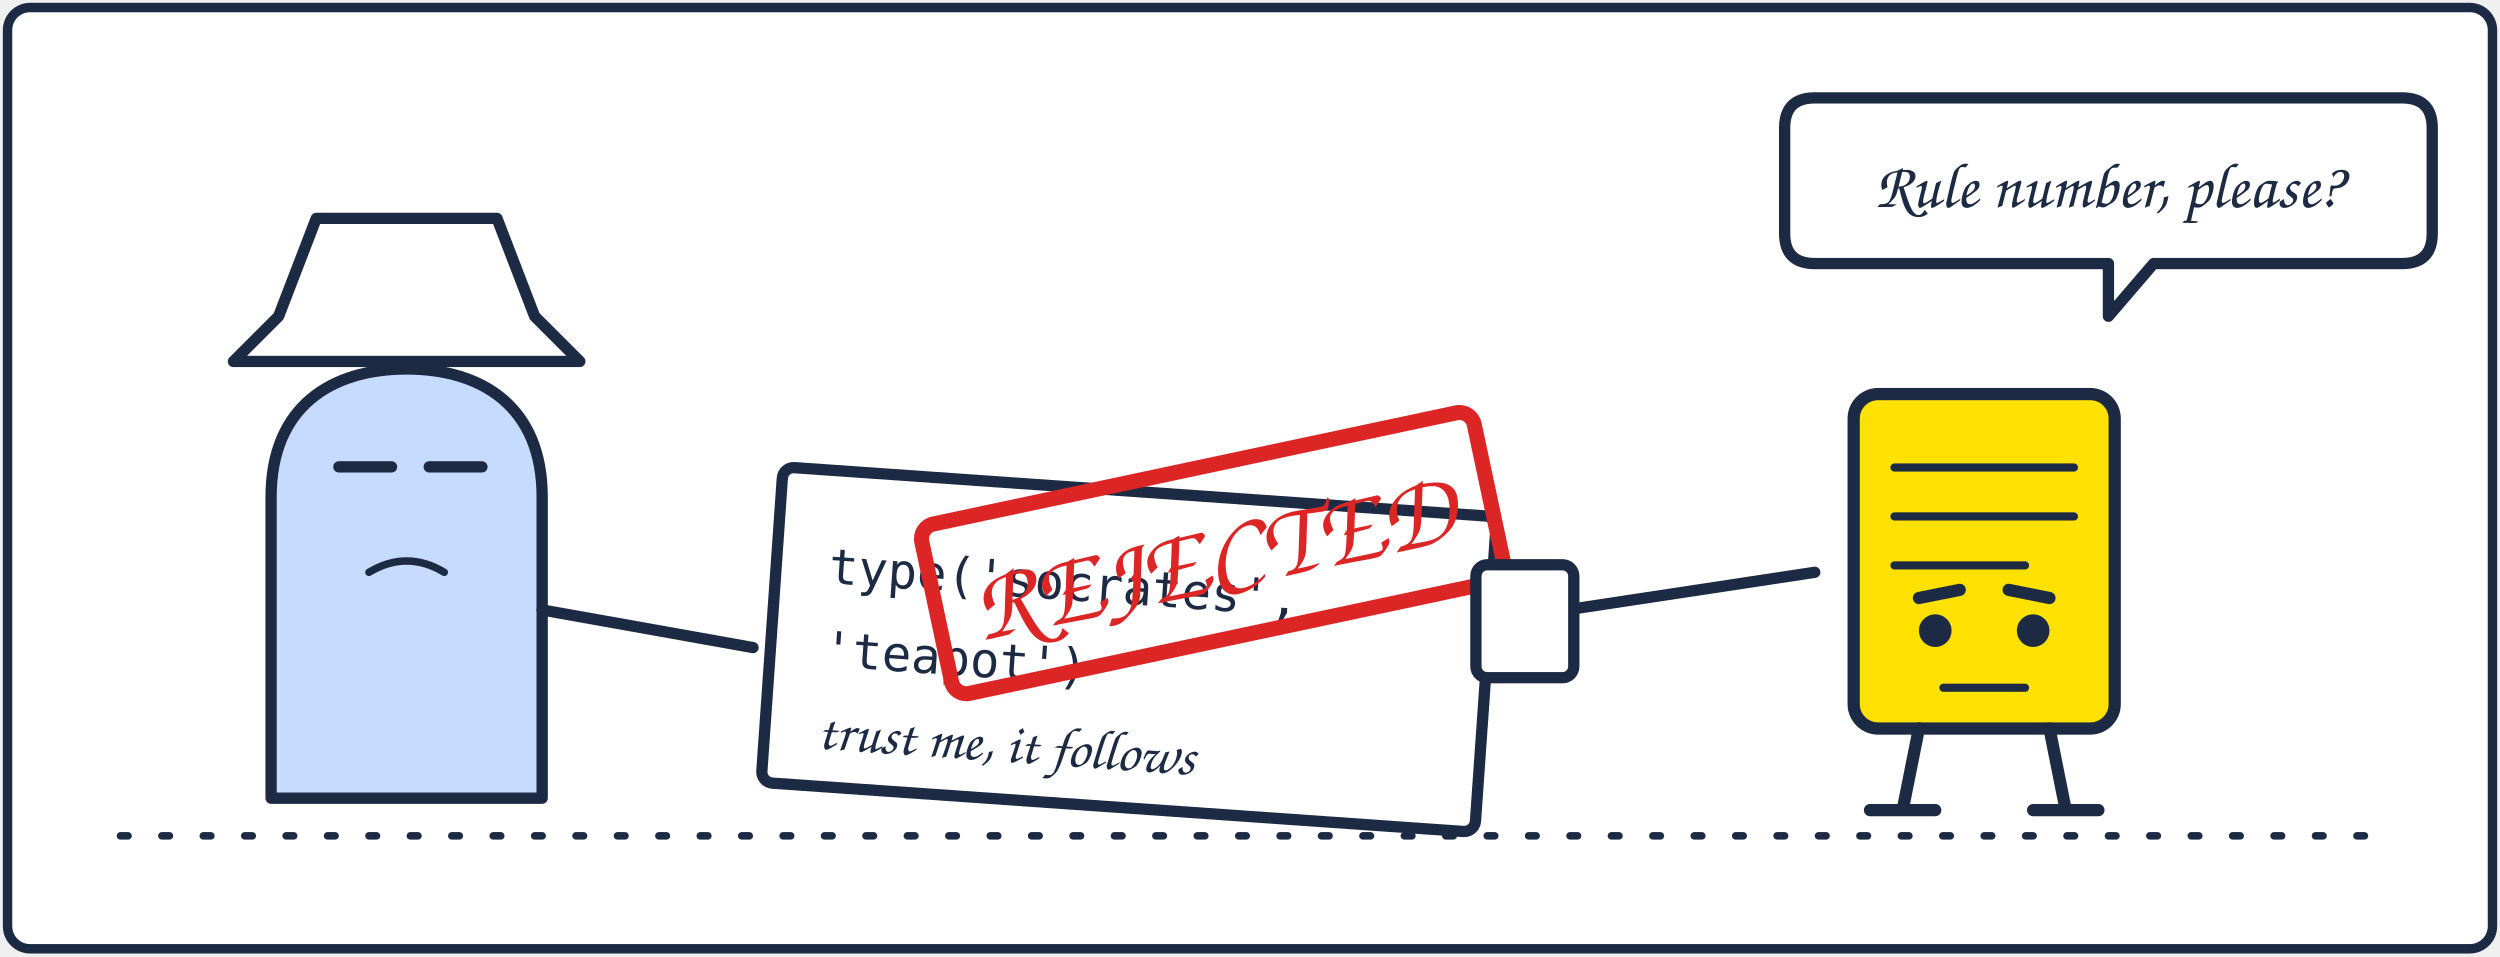
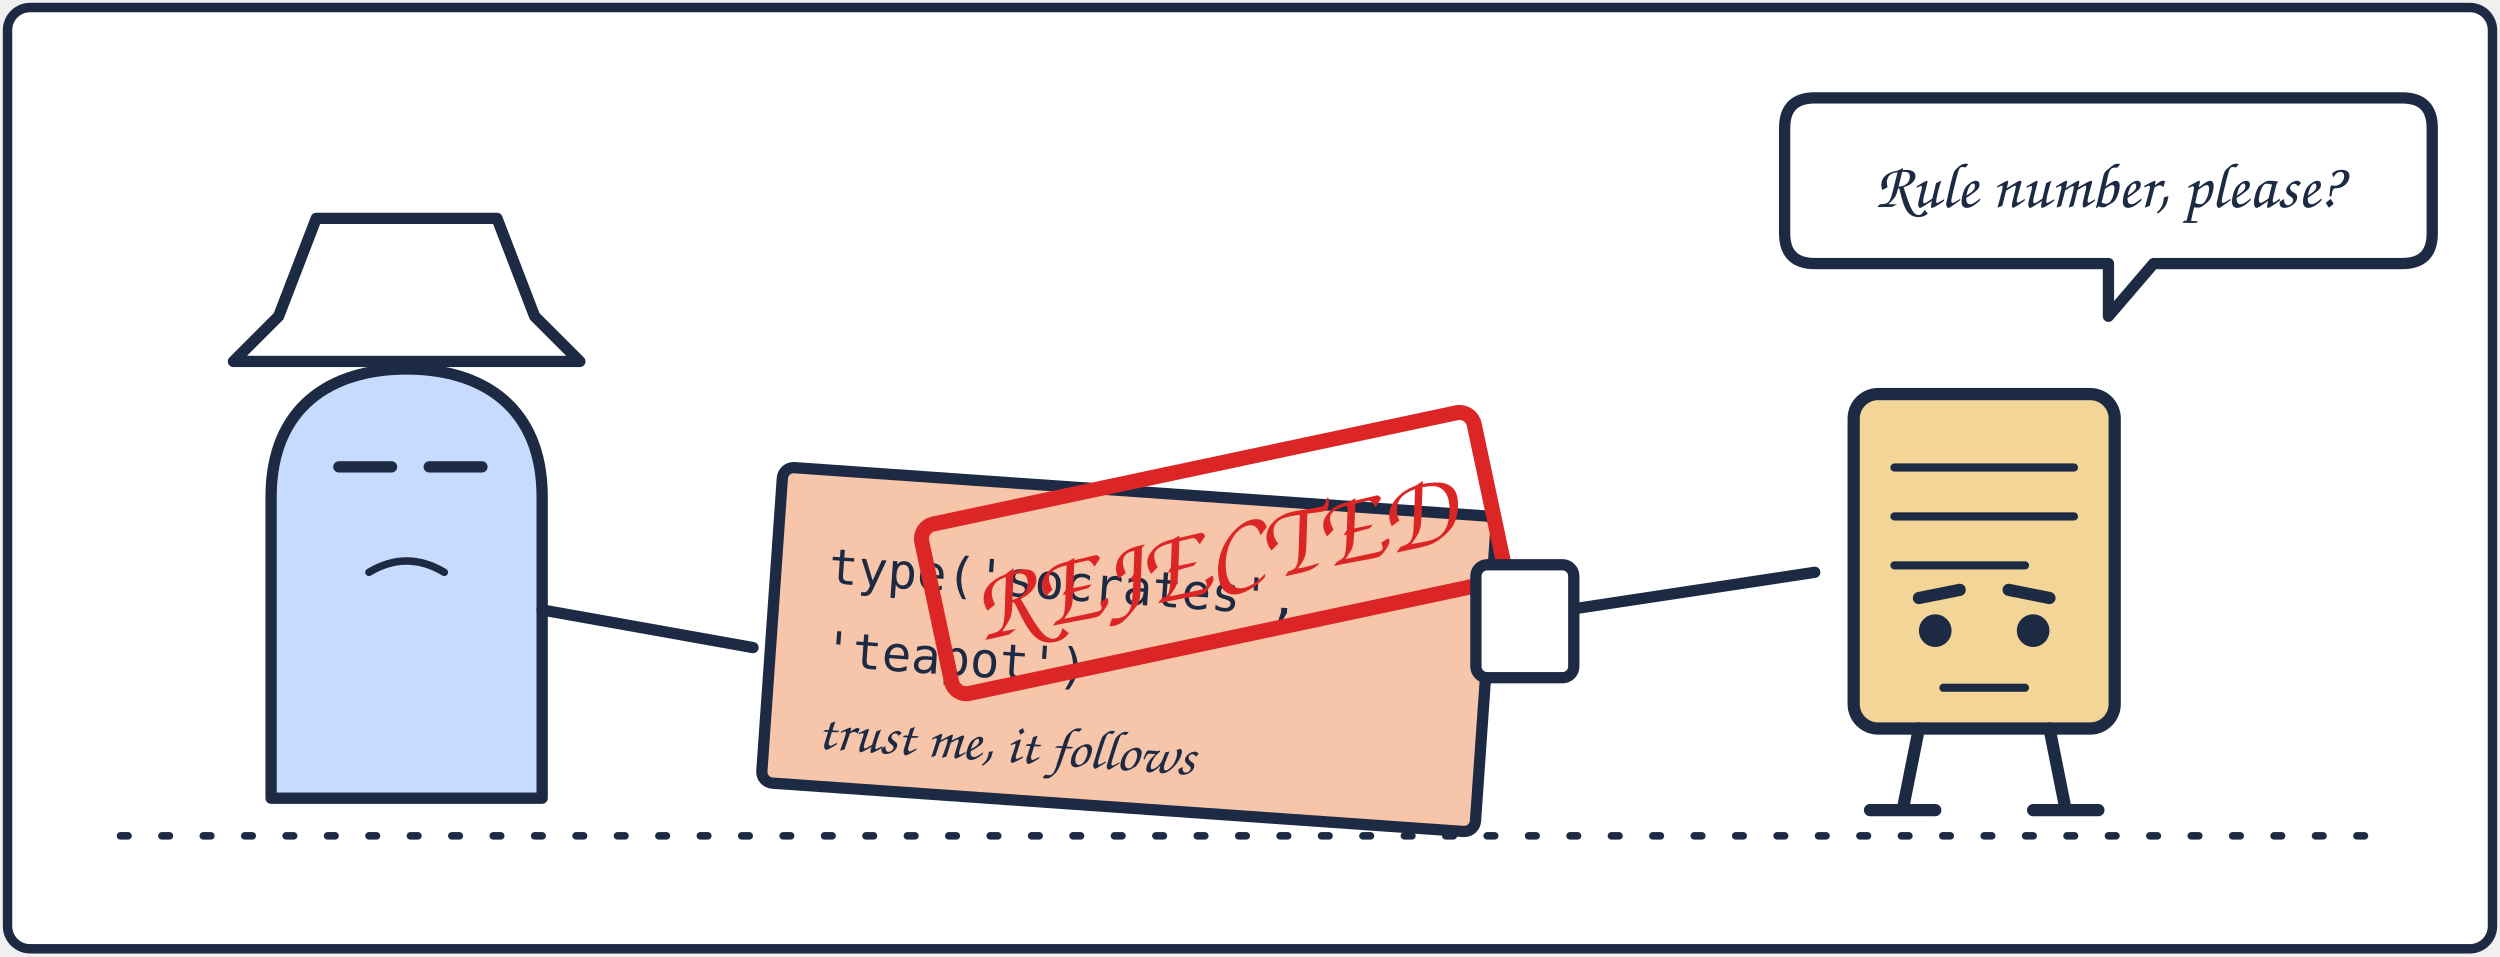
<svg xmlns="http://www.w3.org/2000/svg" viewBox="-12 -12 664 254" width="664" height="254" role="img">
  <style>
  .ln { fill: none; stroke: #1d2a44; stroke-width: 3; stroke-linecap: round; stroke-linejoin: round; }
  .thin { stroke-width: 2; }
  .inkf { fill: #1d2a44; }
  .paperf { fill: #ffffff; stroke: #1d2a44; stroke-width: 3; stroke-linejoin: round; }
  .skyf { fill: #c7dbff; stroke: #1d2a44; stroke-width: 3; stroke-linejoin: round; }
  .hif { fill: #ffd43b; stroke: #1d2a44; stroke-width: 3; stroke-linejoin: round; }
  .okl { fill: none; stroke: #16a34a; stroke-width: 4; stroke-linejoin: round; }
  .nol { fill: none; stroke: #dc2626; stroke-width: 4; stroke-linejoin: round; }
  .hand { font-family: "Patrick Hand", "Comic Neue", "Comic Sans MS", "Chalkboard SE", cursive; fill: #1d2a44; }
  .handok { font-family: "Patrick Hand", "Comic Neue", "Comic Sans MS", "Chalkboard SE", cursive; fill: #16a34a; }
  .handno { font-family: "Patrick Hand", "Comic Neue", "Comic Sans MS", "Chalkboard SE", cursive; fill: #dc2626; }
  .mono { font-family: "JetBrains Mono", Menlo, Consolas, monospace; fill: #1d2a44; }
</style>
  <defs>
    <symbol id="mind" viewBox="0 0 120 140">
      <path class="skyf" d="M18 70 C14 34 40 12 62 12 C88 12 106 34 102 70 C100 98 86 112 60 112 C34 112 20 98 18 70 Z" />
      <ellipse class="paperf" cx="60" cy="58" rx="24" ry="20" />
      <g class="blink">
        <circle class="inkf" cx="64" cy="58" r="9" />
        <circle fill="#ffffff" cx="67" cy="55" r="3" />
      </g>
      <path class="ln thin" d="M50 90 Q60 97 72 90" />
      <path class="ln" d="M40 112 L36 132 M80 112 L84 132 M28 132 L44 132 M76 132 L92 132" />
      <path class="ln" d="M60 12 L60 2" />
      <circle class="hif" cx="60" cy="2" r="4" />
    </symbol>
    <symbol id="checker" viewBox="0 0 120 140">
-       <rect fill="#ffe100" stroke="#1d2a44" stroke-width="3" stroke-linejoin="round" x="28" y="30" width="64" height="82" rx="6" />
+       <rect fill="#f3d697" stroke="#1d2a44" stroke-width="3" stroke-linejoin="round" x="28" y="30" width="64" height="82" rx="6" />
      <path class="ln thin" d="M38 48 L82 48 M38 60 L82 60 M38 72 L70 72" />
      <circle class="paperf" cx="48" cy="20" r="0" />
      <circle class="inkf" cx="50" cy="40" r="0" />
      <path class="ln" d="M44 112 L40 132 M76 112 L80 132 M32 132 L48 132 M72 132 L88 132" />
      <circle class="inkf" cx="48" cy="88" r="4" />
      <circle class="inkf" cx="72" cy="88" r="4" />
      <path class="ln thin" d="M50 102 L70 102" />
      <path class="ln" d="M44 80 L54 78 M66 78 L76 80" />
    </symbol>
    <symbol id="chatty" viewBox="0 0 140 140">
      <path class="paperf" d="M20 30 Q20 12 40 12 L100 12 Q120 12 120 30 L120 80 Q120 98 100 98 L56 98 L34 122 L38 98 Q20 98 20 80 Z" />
      <circle class="inkf" cx="52" cy="48" r="6" />
      <circle class="inkf" cx="88" cy="48" r="6" />
      <path class="ln" d="M46 70 Q70 88 94 70" />
      <path class="ln thin" d="M124 22 L134 14 M126 40 L138 40 M124 58 L134 66" />
    </symbol>
  </defs>
  <rect x="-10" y="-10" width="660" height="250" rx="6" fill="#ffffff" stroke="#1d2a44" stroke-width="2.5" />
  <path class="ln thin" d="M20 210 L620 210" stroke-dasharray="2 9" />
  <g>
    <path class="skyf" d="M60 120 C60 96 76 86 96 86 C116 86 132 96 132 120 L132 200 L60 200 Z" />
    <path class="paperf" d="M50 84 L142 84 L130 72 L120 46 L72 46 L62 72 Z" />
    <path class="ln" d="M78 112 L92 112 M102 112 L116 112" />
    <path class="ln thin" d="M86 140 Q96 134 106 140" />
    <path class="ln" d="M132 150 L188 160" />
  </g>
  <g transform="translate(196 112) rotate(4)">
-     <rect class="paperf" x="0" y="0" width="190" height="84" rx="3" />
+     <rect class="paperf" style="fill: #f7c5a9" x="0" y="0" width="190" height="84" rx="3" />
    <text class="mono" x="14" y="30" font-size="13">type('socrates',</text>
    <text class="mono" x="14" y="52" font-size="13">     'teapot')</text>
    <text class="hand" x="14" y="74" font-size="15">trust me, it follows</text>
  </g>
  <g transform="translate(232 128) rotate(-12)">
    <rect class="nol" x="0" y="0" width="150" height="46" rx="4" />
    <text class="handno" x="75" y="33" font-size="28" text-anchor="middle">REJECTED</text>
  </g>
  <use href="#checker" x="450" y="60" width="130" height="152" />
  <path class="ln" d="M470 140 L404 150" />
  <rect class="paperf" x="380" y="138" width="26" height="30" rx="3" />
  <path class="paperf" d="M470 14 L626 14 Q634 14 634 22 L634 50 Q634 58 626 58 L560 58 L548 72 L548 58 L470 58 Q462 58 462 50 L462 22 Q462 14 470 14 Z" />
  <text class="hand" x="548" y="43" font-size="17" text-anchor="middle">Rule number, please?</text>
</svg>
